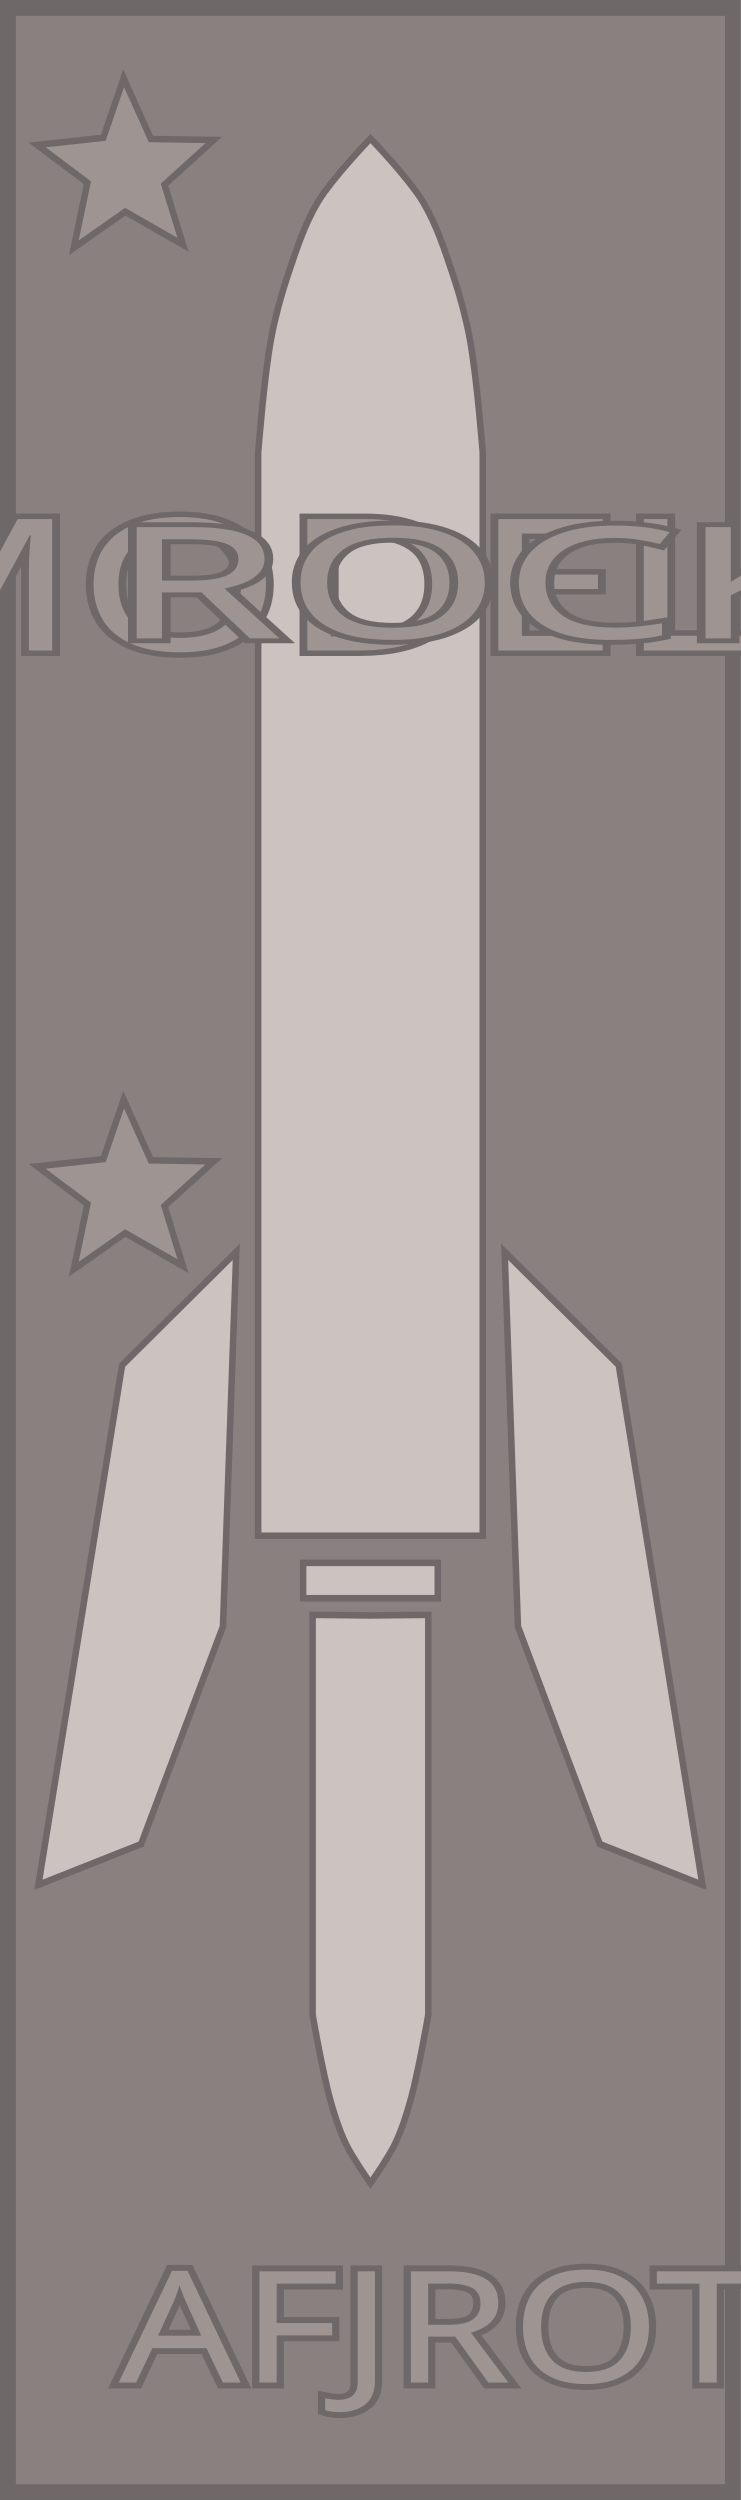
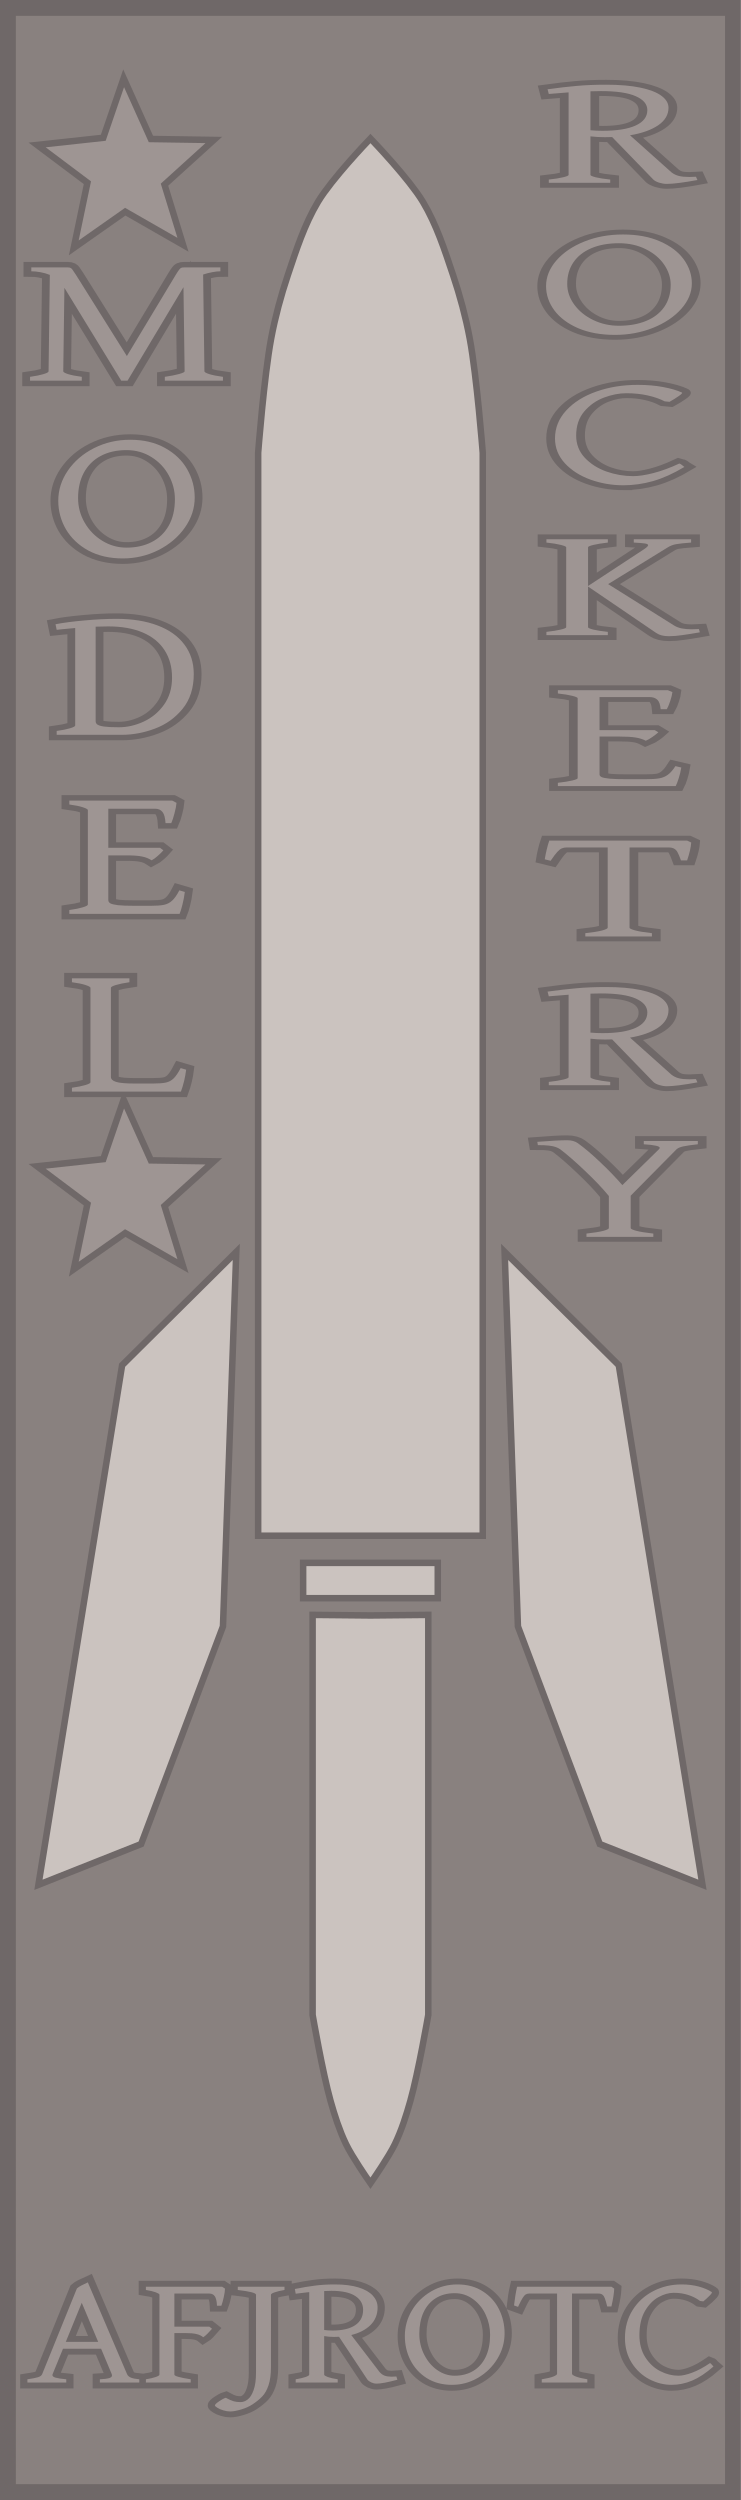
<svg xmlns="http://www.w3.org/2000/svg" version="1.1" id="svg1" width="150.117" height="506.541" viewBox="0 0 150.117 506.541">
  <defs id="defs1">
    </defs>
  <g id="g1" transform="translate(-10.94155,-10.22966)">
    <rect style="display:inline;fill:#89817f;fill-opacity:1;fill-rule:nonzero;stroke:#6f6868;stroke-width:6.425;stroke-linecap:butt;stroke-linejoin:miter;stroke-dasharray:none;stroke-opacity:1;paint-order:stroke fill markers" id="rect1" width="143.692" height="500.116" x="14.154" y="13.442" ry="0" rx="0" />
    <path style="display:inline;fill:#cbc3bf;fill-opacity:1;fill-rule:nonzero;stroke:#6f6868;stroke-width:2.646;stroke-linecap:butt;stroke-linejoin:miter;stroke-dasharray:none;stroke-opacity:1;paint-order:stroke markers fill" d="m 36.3,287.16 21.796,-21.634 -2.635,74.118 -16.444,43.716 -19.45,7.718 z m 99.4,0 -21.796,-21.634 2.635,74.118 16.444,43.716 19.45,7.718 z" id="path1" />
    <path style="fill:#cbc3bf;fill-opacity:1;fill-rule:nonzero;stroke:#6f6868;stroke-width:2.646;stroke-linecap:butt;stroke-linejoin:miter;stroke-dasharray:none;stroke-opacity:1;paint-order:stroke markers fill" d="M 85.862,320.736 H 63.769 V 102.013 c 0,0 1.198,-15.472 2.626,-23.083 0.813,-4.334 1.966,-8.612 3.37,-12.792 1.683,-5.012 3.319,-10.133 6.035,-14.669 C 78.511,46.942 85.862,39.249 85.862,39.249 c 0,0 7.351,7.693 10.062,12.219 2.717,4.536 4.352,9.657 6.035,14.669 1.404,4.18 2.557,8.458 3.37,12.792 1.428,7.611 2.626,23.083 2.626,23.083 V 320.736 Z" id="path2" transform="translate(0.138)" />
    <path style="fill:#cbc3bf;fill-opacity:1;fill-rule:nonzero;stroke:#6f6868;stroke-width:2.646;stroke-linecap:butt;stroke-linejoin:miter;stroke-dasharray:none;stroke-opacity:1;paint-order:stroke markers fill" d="M 98.979,327.552 H 73.021 v 5.834 h 25.959 z" id="path3" />
    <path style="fill:#cbc3bf;fill-opacity:1;fill-rule:nonzero;stroke:#6f6868;stroke-width:2.646;stroke-linecap:butt;stroke-linejoin:miter;stroke-dasharray:none;stroke-opacity:1;paint-order:stroke markers fill" d="m 84.338,338.211 -11.058,-0.115 v 80.327 c 0,0 2.012,11.632 3.61,17.303 0.83,2.948 1.766,5.892 3.094,8.652 1.197,2.488 4.354,7.047 4.354,7.047 0,0 3.157,-4.559 4.354,-7.047 1.328,-2.76 2.264,-5.704 3.094,-8.652 1.597,-5.671 3.61,-17.303 3.61,-17.303 v -80.327 z" id="path4" transform="translate(1.662)" />
    <path style="fill:#9e9593;fill-opacity:1;fill-rule:nonzero;stroke:#6f6868;stroke-width:2.646;stroke-linecap:butt;stroke-linejoin:miter;stroke-dasharray:none;stroke-opacity:1;paint-order:stroke markers fill" id="path5" d="M 25.668,38.846 15.133,32.636 5.652,39.123 8.303,27.184 -0.796,20.172 11.377,19.004 15.234,8.183 20.107,19.4 31.59,19.724 22.428,27.825 Z" transform="rotate(-0.7150179,1604.733,-1652.095)" />
    <path style="fill:#9e9593;fill-opacity:1;fill-rule:nonzero;stroke:#6f6868;stroke-width:2.646;stroke-linecap:butt;stroke-linejoin:miter;stroke-dasharray:none;stroke-opacity:1;paint-order:stroke markers fill" id="path5-2" d="M 25.668,38.846 15.133,32.636 5.652,39.123 8.303,27.184 -0.796,20.172 11.377,19.004 15.234,8.183 20.107,19.4 31.59,19.724 22.428,27.825 Z" transform="rotate(-0.7150179,18187.336,-1548.614)" />
-     <text xml:space="preserve" style="font-size:44.471px;line-height:0;font-family:'Berthold Akzidenz Grotesk';-inkscape-font-specification:'Berthold Akzidenz Grotesk';text-align:center;letter-spacing:0px;word-spacing:0px;direction:rtl;text-anchor:middle;fill:#9e9593;fill-opacity:1;fill-rule:nonzero;stroke:#6f6868;stroke-width:2.646;stroke-linecap:butt;stroke-linejoin:miter;stroke-dasharray:none;stroke-opacity:1;paint-order:stroke markers fill" x="30.906" y="173.17" id="text5" transform="scale(1.192103,0.8388536)">
-       <tspan x="30.906" y="169.315" id="tspan12" style="font-style:normal;font-variant:normal;font-weight:normal;font-stretch:normal;font-family:'David Libre';-inkscape-font-specification:'David Libre';writing-mode:tb-rl;text-orientation:upright;fill:#9e9593;fill-opacity:1;stroke:#6f6868;stroke-width:2.646;stroke-dasharray:none;stroke-opacity:1">MODEL</tspan>
-     </text>
-     <text xml:space="preserve" style="font-size:42.283px;line-height:0;font-family:'Berthold Akzidenz Grotesk';-inkscape-font-specification:'Berthold Akzidenz Grotesk';text-align:center;letter-spacing:0px;word-spacing:0px;direction:rtl;text-anchor:middle;fill:#9e9593;fill-opacity:1;fill-rule:nonzero;stroke:#6f6868;stroke-width:2.646;stroke-linecap:butt;stroke-linejoin:miter;stroke-dasharray:none;stroke-opacity:1;paint-order:stroke markers fill" x="102.008" y="192.827" id="text5-0" transform="scale(1.339511,0.7465413)">
-       <tspan x="102.008" y="186.964" id="tspan12-1" style="font-style:normal;font-variant:normal;font-weight:normal;font-stretch:normal;font-family:'David Libre';-inkscape-font-specification:'David Libre';writing-mode:tb-rl;text-orientation:upright;fill:#9e9593;fill-opacity:1;stroke:#6f6868;stroke-width:2.646;stroke-dasharray:none;stroke-opacity:1">ROCKETRY</tspan>
-     </text>
-     <text xml:space="preserve" style="font-size:34.974px;line-height:0;font-family:'Berthold Akzidenz Grotesk';-inkscape-font-specification:'Berthold Akzidenz Grotesk';text-align:center;letter-spacing:0px;word-spacing:0px;direction:rtl;text-anchor:middle;fill:#9e9593;fill-opacity:1;fill-rule:nonzero;stroke:#6f6868;stroke-width:2.646;stroke-linecap:butt;stroke-linejoin:miter;stroke-dasharray:none;stroke-opacity:1;paint-order:stroke markers fill" x="78.303" y="546.199" id="text5-0-8" transform="scale(1.107963,0.9025574)">
-       <tspan x="78.303" y="546.199" id="tspan12-1-5" style="font-style:normal;font-variant:normal;font-weight:normal;font-stretch:normal;font-family:'David Libre';-inkscape-font-specification:'David Libre';writing-mode:lr-tb;text-orientation:upright;fill:#9e9593;fill-opacity:1;stroke:#6f6868;stroke-width:2.646;stroke-dasharray:none;stroke-opacity:1">AFJROTC</tspan>
-     </text>
+     <path style="font-size:44.471px;line-height:0;font-family:'David Libre';-inkscape-font-specification:'David Libre';text-align:center;letter-spacing:0px;word-spacing:0px;writing-mode:tb-rl;direction:rtl;text-orientation:upright;text-anchor:middle;fill:#9e9593;stroke:#6f6868;stroke-width:2.646;paint-order:stroke markers fill" d="m 43.924,101.89 q 0,0.282 0.825,0.673 0.847,0.369 2.323,0.651 v 0.934 h -9.88 v -0.934 q 1.477,-0.304 2.41,-0.673 0.955,-0.369 0.955,-0.651 L 40.363,81.565 30.852,104.148 h -1.064 l -9.663,-22.431 -0.195,20.173 q 0,0.282 0.825,0.673 0.847,0.369 2.323,0.651 v 0.934 h -8.794 v -0.934 q 1.433,-0.282 2.28,-0.651 0.869,-0.369 0.869,-0.673 L 17.649,78.59 q -0.76,-0.434 -1.607,-0.651 -0.825,-0.217 -1.542,-0.217 v -0.934 h 6.21 q 0.304,0 0.478,0.13 0.174,0.13 0.326,0.456 0.174,0.326 0.586,1.238 l 8.642,19.586 8.295,-19.586 q 0.391,-0.912 0.586,-1.259 0.195,-0.369 0.347,-0.456 0.152,-0.109 0.456,-0.109 h 6.21 v 0.934 q -0.608,0 -1.39,0.217 -0.76,0.195 -1.542,0.565 z m -13.876,45.188 q -3.366,0 -5.863,-1.911 -2.475,-1.933 -3.8,-5.125 -1.303,-3.192 -1.303,-6.905 0,-3.887 1.629,-7.274 1.65,-3.409 4.451,-5.429 2.801,-2.019 6.145,-2.019 3.431,0 5.906,1.976 2.497,1.954 3.778,5.146 1.281,3.192 1.281,6.84 0,3.865 -1.672,7.253 -1.672,3.387 -4.495,5.429 -2.823,2.019 -6.058,2.019 z m 0.63,-26.166 q -2.541,0 -4.408,1.433 -1.846,1.411 -2.845,4.039 -0.977,2.606 -0.977,6.123 0,3.192 1.129,5.95 1.129,2.758 3.018,4.386 1.889,1.629 4.082,1.629 2.432,0 4.278,-1.346 1.867,-1.346 2.91,-3.974 1.042,-2.649 1.042,-6.384 0,-3.018 -1.042,-5.754 -1.042,-2.736 -2.931,-4.408 -1.889,-1.694 -4.256,-1.694 z m -11.867,68.77 v -0.934 q 1.433,-0.282 2.28,-0.651 0.869,-0.369 0.869,-0.673 v -23.538 q 0.326,-0.043 -2.15,0.282 -0.347,0.065 -0.999,0.152 l -0.195,-1.346 q 1.954,-0.543 4.886,-0.912 2.953,-0.391 5.472,-0.391 4.017,0 6.97,1.585 2.975,1.585 4.56,4.603 1.607,2.997 1.607,7.144 0,5.081 -1.889,8.382 -1.889,3.301 -4.712,4.799 -2.801,1.498 -5.646,1.498 z m 6.623,-3.344 q 0,0.478 0.217,0.782 0.326,0.391 1.194,0.565 0.869,0.174 2.541,0.174 2.128,0 4.213,-1.368 2.085,-1.368 3.453,-4.082 1.368,-2.714 1.368,-6.558 0,-3.843 -1.281,-6.623 -1.259,-2.779 -3.691,-4.256 -2.432,-1.477 -5.885,-1.477 -1.086,0 -2.128,0.065 z m -4.473,46.599 v -0.934 q 1.433,-0.282 2.28,-0.651 0.869,-0.369 0.869,-0.673 v -22.822 q 0,-0.282 -0.847,-0.673 -0.825,-0.391 -2.302,-0.673 v -0.934 h 17.502 l 0.717,0.543 q -0.065,1.064 -0.347,2.541 -0.261,1.455 -0.543,2.345 h -0.977 q -0.087,-1.933 -0.521,-2.693 -0.434,-0.782 -1.259,-0.782 h -7.947 v 9.446 h 8.794 l 0.565,0.608 q -0.391,0.651 -0.977,1.368 -0.565,0.717 -1.021,1.042 -0.695,-0.651 -1.607,-0.912 -0.912,-0.282 -2.693,-0.282 h -3.062 v 10.792 q 0,0.478 0.326,0.782 0.347,0.282 1.303,0.456 0.955,0.152 2.801,0.152 h 2.801 q 1.455,0 2.237,-0.239 0.803,-0.239 1.39,-1.021 0.608,-0.782 1.216,-2.475 l 0.934,0.391 q -0.152,1.672 -0.413,3.083 -0.239,1.39 -0.478,2.215 z m 0.445,42.929 v -0.934 q 1.433,-0.282 2.28,-0.651 0.869,-0.369 0.869,-0.673 v -22.822 q 0,-0.282 -0.847,-0.673 -0.825,-0.391 -2.302,-0.673 v -0.934 h 9.771 v 0.934 q -1.455,0.304 -2.302,0.673 -0.847,0.369 -0.847,0.673 v 21.519 q 0,0.825 0.89,1.216 0.89,0.391 3.149,0.391 h 3.105 q 1.455,0 2.215,-0.239 0.76,-0.239 1.303,-0.999 0.565,-0.782 1.194,-2.497 l 0.934,0.391 q -0.239,2.758 -0.89,5.298 z" id="text5" transform="scale(1.192103,0.8388536)" aria-label="MODEL" />
+     <path style="font-size:42.283px;line-height:0;font-family:'David Libre';-inkscape-font-specification:'David Libre';text-align:center;letter-spacing:0px;word-spacing:0px;writing-mode:tb-rl;direction:rtl;text-orientation:upright;text-anchor:middle;fill:#9e9593;stroke:#6f6868;stroke-width:2.646;paint-order:stroke markers fill" d="m 91.18,62.436 q 1.363,-0.268 2.168,-0.619 0.826,-0.351 0.826,-0.64 V 38.776 q -1.239,0.165 -1.879,0.268 l -1.115,0.165 -0.186,-1.28 q 2.436,-0.599 4.398,-0.908 1.982,-0.33 4.439,-0.33 3.097,0 5.223,0.805 2.127,0.805 3.179,2.23 1.053,1.404 1.053,3.221 0,2.849 -1.569,4.769 -1.569,1.899 -4.253,2.705 l 6.256,10.034 q 0.495,0.702 1.115,0.991 0.64,0.289 1.59,0.289 0.454,0 1.012,-0.062 l 0.227,0.888 q -3.2,1.053 -4.625,1.053 -0.578,0 -1.156,-0.33 -0.578,-0.33 -0.867,-0.805 l -6.256,-11.582 q -0.351,0.041 -1.094,0.041 -1.136,0 -2.188,-0.227 v 10.467 q 0,0.268 0.785,0.64 0.805,0.351 2.209,0.619 v 0.888 h -9.291 z m 6.297,-13.379 q 0.867,0.145 1.837,0.145 3.262,0 5.017,-1.445 1.755,-1.445 1.755,-4.17 0,-2.374 -1.734,-3.758 -1.734,-1.404 -5.285,-1.404 -0.785,0 -1.59,0.062 z m 3.716,55.537 q -3.2,0 -5.574,-1.817 -2.354,-1.837 -3.613,-4.872 -1.239,-3.035 -1.239,-6.565 0,-3.696 1.548,-6.916 1.569,-3.241 4.232,-5.161 2.663,-1.92 5.843,-1.92 3.262,0 5.616,1.879 2.374,1.858 3.592,4.893 1.218,3.035 1.218,6.503 0,3.675 -1.59,6.896 -1.59,3.221 -4.274,5.161 -2.684,1.92 -5.76,1.92 z m 0.599,-24.878 q -2.416,0 -4.191,1.363 -1.755,1.342 -2.705,3.84 -0.929,2.478 -0.929,5.822 0,3.035 1.074,5.657 1.074,2.622 2.87,4.17 1.796,1.548 3.881,1.548 2.312,0 4.067,-1.28 1.776,-1.28 2.767,-3.778 0.991,-2.519 0.991,-6.07 0,-2.87 -0.991,-5.471 -0.991,-2.601 -2.787,-4.191 -1.796,-1.61 -4.047,-1.61 z m 0.671,65.695 q -2.601,0 -4.996,-1.548 -2.374,-1.548 -3.861,-4.439 -1.487,-2.911 -1.487,-6.731 0,-4.274 1.693,-7.577 1.693,-3.324 4.563,-5.141 2.87,-1.817 6.256,-1.817 2.085,0 3.799,0.578 1.714,0.557 2.87,1.486 0.206,0.165 -0.475,0.991 -0.661,0.826 -1.383,1.548 l -0.723,-0.124 q -1.115,-1.032 -2.581,-1.61 -1.466,-0.599 -3.241,-0.599 -1.61,0 -3.365,1.177 -1.755,1.177 -2.994,3.778 -1.218,2.581 -1.218,6.545 0,3.469 1.28,5.967 1.301,2.498 3.283,3.778 2.003,1.259 4.067,1.259 1.239,0 3.035,-0.826 1.817,-0.826 3.943,-2.601 0.186,0.083 0.434,0.475 0.268,0.392 0.33,0.454 -2.519,2.705 -4.749,3.84 -2.23,1.136 -4.48,1.136 z m -11.644,39.785 q 1.363,-0.268 2.168,-0.619 0.826,-0.351 0.826,-0.64 v -21.699 q 0,-0.268 -0.805,-0.64 -0.785,-0.372 -2.188,-0.64 v -0.888 h 9.291 v 0.888 q -1.383,0.289 -2.188,0.64 -0.805,0.351 -0.805,0.64 v 10.509 l 8.444,-9.951 q 0.64,-0.764 0.64,-1.115 0,-0.351 -0.495,-0.475 -0.475,-0.145 -1.672,-0.248 v -0.888 h 8.671 v 0.888 q -1.548,0.206 -2.25,0.434 -0.681,0.206 -1.259,0.846 l -9.043,9.993 9.972,11.231 q 0.516,0.578 1.177,0.805 0.661,0.227 1.486,0.227 0.537,0 1.094,-0.062 l 0.145,0.888 q -1.569,0.495 -2.684,0.764 -1.094,0.289 -1.982,0.289 -0.619,0 -1.074,-0.206 -0.454,-0.186 -0.867,-0.681 L 97.115,172.891 v 11.046 q 0,0.268 0.785,0.64 0.805,0.351 2.209,0.619 v 0.888 h -9.291 z m 1.734,41.849 v -0.888 q 1.363,-0.268 2.168,-0.619 0.826,-0.351 0.826,-0.64 v -21.699 q 0,-0.268 -0.805,-0.64 -0.785,-0.372 -2.188,-0.64 v -0.888 h 16.641 l 0.681,0.516 q -0.062,1.012 -0.33,2.416 -0.248,1.383 -0.516,2.23 h -0.929 q -0.083,-1.837 -0.495,-2.56 -0.413,-0.743 -1.197,-0.743 h -7.556 v 8.981 h 8.362 l 0.537,0.578 q -0.372,0.619 -0.929,1.301 -0.537,0.681 -0.97,0.991 -0.661,-0.619 -1.528,-0.867 -0.867,-0.268 -2.56,-0.268 h -2.911 v 10.261 q 0,0.454 0.31,0.743 0.33,0.268 1.239,0.434 0.908,0.145 2.663,0.145 h 2.663 q 1.383,0 2.127,-0.227 0.764,-0.227 1.321,-0.97 0.578,-0.743 1.156,-2.354 l 0.888,0.372 q -0.145,1.59 -0.392,2.932 -0.227,1.321 -0.454,2.106 z m 4.15,39.929 q 1.755,-0.351 2.56,-0.743 0.826,-0.413 0.826,-0.743 v -21.781 h -6.173 q -0.454,0 -0.764,0.248 -0.31,0.227 -0.702,0.991 -0.372,0.743 -0.991,2.374 L 90.57,246.927 q 0.103,-1.218 0.289,-2.601 0.186,-1.404 0.392,-2.478 h 20.852 l 0.619,0.516 q -0.062,1.899 -0.619,4.852 h -0.929 q -0.31,-1.528 -0.516,-2.188 -0.186,-0.661 -0.516,-0.991 -0.31,-0.33 -0.888,-0.33 h -5.863 v 21.781 q 0,0.31 0.826,0.723 0.826,0.413 2.56,0.764 v 0.888 H 96.702 Z m -5.523,40.363 q 1.363,-0.268 2.168,-0.619 0.826,-0.351 0.826,-0.64 v -22.401 q -1.239,0.165 -1.879,0.268 l -1.115,0.165 -0.186,-1.28 q 2.436,-0.599 4.398,-0.908 1.982,-0.33 4.439,-0.33 3.097,0 5.223,0.805 2.127,0.805 3.179,2.23 1.053,1.404 1.053,3.221 0,2.849 -1.569,4.769 -1.569,1.899 -4.253,2.705 l 6.256,10.034 q 0.495,0.702 1.115,0.991 0.64,0.289 1.59,0.289 0.454,0 1.012,-0.062 l 0.227,0.888 q -3.2,1.053 -4.625,1.053 -0.578,0 -1.156,-0.33 -0.578,-0.33 -0.867,-0.805 l -6.256,-11.582 q -0.351,0.041 -1.094,0.041 -1.136,0 -2.188,-0.227 v 10.467 q 0,0.268 0.785,0.64 0.805,0.351 2.209,0.619 v 0.888 h -9.291 z m 6.297,-13.379 q 0.867,0.145 1.837,0.145 3.262,0 5.017,-1.445 1.755,-1.445 1.755,-4.17 0,-2.374 -1.734,-3.758 -1.734,-1.404 -5.285,-1.404 -0.785,0 -1.59,0.062 z m -0.599,54.546 q 1.734,-0.351 2.56,-0.743 0.826,-0.413 0.826,-0.743 v -8.713 q -1.425,-3.118 -3.592,-6.792 -2.147,-3.675 -3.758,-5.884 -0.31,-0.372 -0.661,-0.599 -0.351,-0.248 -1.012,-0.392 -0.64,-0.145 -1.714,-0.145 l -0.083,-0.888 q 3.076,-0.434 4.521,-0.434 0.97,0 1.61,0.805 1.507,1.941 3.365,5.12 1.879,3.179 3.365,6.256 l 5.533,-9.724 q 0.124,-0.227 0.124,-0.392 0,-0.351 -0.578,-0.578 -0.557,-0.248 -1.837,-0.392 v -0.888 h 8.176 v 0.888 q -1.486,0.289 -2.209,0.578 -0.723,0.289 -1.012,0.785 l -6.937,12.594 v 8.795 q 0,0.31 0.826,0.723 0.846,0.413 2.601,0.764 v 0.888 H 96.878 Z" id="text5-0" transform="scale(1.339511,0.7465413)" aria-label="ROCKETRY" />
+     <path style="font-size:34.974px;line-height:0;font-family:'David Libre';-inkscape-font-specification:'David Libre';text-align:center;letter-spacing:0px;word-spacing:0px;direction:rtl;text-orientation:upright;text-anchor:middle;fill:#9e9593;stroke:#6f6868;stroke-width:2.646;paint-order:stroke markers fill" d="m 19.498,544.303 q -0.034,0.137 -0.034,0.205 0,0.393 0.598,0.598 0.598,0.205 1.93,0.359 v 0.734 h -7.104 v -0.734 q 1.332,-0.239 1.93,-0.461 0.615,-0.222 0.768,-0.7 l 6.353,-19.229 q 0.342,-0.376 0.837,-0.683 0.512,-0.324 1.161,-0.683 l 7.172,20.595 q 0.171,0.495 0.666,0.768 0.512,0.273 1.571,0.393 v 0.734 h -7.206 v -0.734 q 1.161,-0.068 1.691,-0.256 0.529,-0.205 0.529,-0.615 0,-0.137 -0.051,-0.29 l -1.947,-5.704 h -6.967 z m 8.334,-7.241 -3.006,-8.778 -2.92,8.778 z m 8.726,8.402 q 1.127,-0.222 1.793,-0.512 0.683,-0.29 0.683,-0.529 v -17.948 q 0,-0.222 -0.666,-0.529 -0.649,-0.307 -1.81,-0.529 v -0.734 h 13.935 l 0.529,0.427 q -0.017,0.82 -0.239,1.981 -0.205,1.144 -0.427,1.861 h -0.803 q -0.051,-1.52 -0.393,-2.118 -0.324,-0.615 -1.008,-0.615 h -6.387 v 7.428 h 6.387 l 0.495,0.478 q -0.376,0.546 -0.837,1.11 -0.444,0.546 -0.768,0.786 -0.512,-0.512 -1.247,-0.717 -0.734,-0.222 -2.118,-0.222 h -1.913 v 9.341 q 0,0.478 2.988,1.042 v 0.734 h -8.197 z m 22.866,-2.766 q 0,2.527 -0.444,4.116 -0.444,1.605 -1.144,2.493 -0.7,0.905 -1.81,1.81 -0.854,0.683 -2.066,1.127 -1.212,0.444 -1.964,0.444 -0.649,0 -1.298,-0.256 -0.649,-0.239 -1.076,-0.581 -0.444,-0.324 -0.444,-0.529 0,-0.273 0.751,-0.905 0.734,-0.615 1.23,-0.803 0.905,0.598 1.452,0.786 0.546,0.188 1.247,0.188 0.683,0 1.315,-0.598 0.649,-0.598 1.076,-2.083 0.444,-1.486 0.444,-3.979 v -17.453 q 0,-0.581 -3.33,-1.059 v -0.734 h 8.539 v 0.734 q -1.144,0.239 -1.81,0.529 -0.666,0.29 -0.666,0.529 z m 4.525,2.766 q 1.127,-0.222 1.793,-0.512 0.683,-0.29 0.683,-0.529 v -18.529 q -1.025,0.137 -1.554,0.222 l -0.922,0.137 -0.154,-1.059 q 2.015,-0.495 3.637,-0.751 1.639,-0.273 3.672,-0.273 2.562,0 4.32,0.666 1.759,0.666 2.63,1.844 0.871,1.161 0.871,2.664 0,2.357 -1.298,3.945 -1.298,1.571 -3.518,2.237 l 5.174,8.299 q 0.41,0.581 0.922,0.82 0.529,0.239 1.315,0.239 0.376,0 0.837,-0.051 l 0.188,0.734 q -2.647,0.871 -3.825,0.871 -0.478,0 -0.956,-0.273 -0.478,-0.273 -0.717,-0.666 l -5.174,-9.58 q -0.29,0.034 -0.905,0.034 -0.939,0 -1.81,-0.188 v 8.658 q 0,0.222 0.649,0.529 0.666,0.29 1.827,0.512 v 0.734 h -7.685 z m 5.208,-11.066 q 0.717,0.12 1.52,0.12 2.698,0 4.15,-1.195 1.452,-1.195 1.452,-3.45 0,-1.964 -1.434,-3.108 -1.434,-1.161 -4.372,-1.161 -0.649,0 -1.315,0.051 z m 23.378,12.313 q -2.647,0 -4.611,-1.503 -1.947,-1.52 -2.988,-4.03 -1.025,-2.51 -1.025,-5.43 0,-3.057 1.281,-5.721 1.298,-2.681 3.501,-4.269 2.203,-1.588 4.833,-1.588 2.698,0 4.645,1.554 1.964,1.537 2.971,4.047 1.008,2.51 1.008,5.379 0,3.04 -1.315,5.704 -1.315,2.664 -3.535,4.269 -2.22,1.588 -4.764,1.588 z m 0.495,-20.578 q -1.998,0 -3.467,1.127 -1.452,1.11 -2.237,3.176 -0.768,2.049 -0.768,4.816 0,2.51 0.888,4.679 0.888,2.169 2.374,3.45 1.486,1.281 3.21,1.281 1.913,0 3.364,-1.059 1.469,-1.059 2.288,-3.125 0.82,-2.083 0.82,-5.021 0,-2.374 -0.82,-4.525 -0.82,-2.152 -2.305,-3.467 -1.486,-1.332 -3.347,-1.332 z M 108.948,545.464 q 1.452,-0.29 2.118,-0.615 0.683,-0.342 0.683,-0.615 v -18.016 h -5.106 q -0.376,0 -0.632,0.205 -0.256,0.188 -0.581,0.82 -0.307,0.615 -0.82,1.964 l -0.734,-0.324 q 0.085,-1.008 0.239,-2.152 0.154,-1.161 0.324,-2.049 h 17.248 l 0.512,0.427 q -0.051,1.571 -0.512,4.013 h -0.768 q -0.256,-1.264 -0.427,-1.81 -0.154,-0.546 -0.427,-0.82 -0.256,-0.273 -0.734,-0.273 h -4.85 v 18.016 q 0,0.256 0.683,0.598 0.683,0.342 2.118,0.632 v 0.734 h -8.334 z m 23.771,1.247 q -2.152,0 -4.133,-1.281 -1.964,-1.281 -3.193,-3.672 -1.23,-2.408 -1.23,-5.567 0,-3.535 1.4,-6.267 1.4,-2.749 3.774,-4.252 2.374,-1.503 5.174,-1.503 1.725,0 3.142,0.478 1.417,0.461 2.374,1.23 0.171,0.137 -0.393,0.82 -0.546,0.683 -1.144,1.281 l -0.598,-0.102 q -0.922,-0.854 -2.135,-1.332 -1.212,-0.495 -2.681,-0.495 -1.332,0 -2.784,0.973 -1.452,0.973 -2.476,3.125 -1.008,2.135 -1.008,5.413 0,2.869 1.059,4.935 1.076,2.066 2.715,3.125 1.656,1.042 3.364,1.042 1.025,0 2.51,-0.683 1.503,-0.683 3.262,-2.152 0.154,0.068 0.359,0.393 0.222,0.324 0.273,0.376 -2.083,2.237 -3.928,3.176 -1.844,0.939 -3.706,0.939 z" id="text5-0-8" transform="scale(1.107963,0.9025574)" aria-label="AFJROTC" />
  </g>
</svg>
